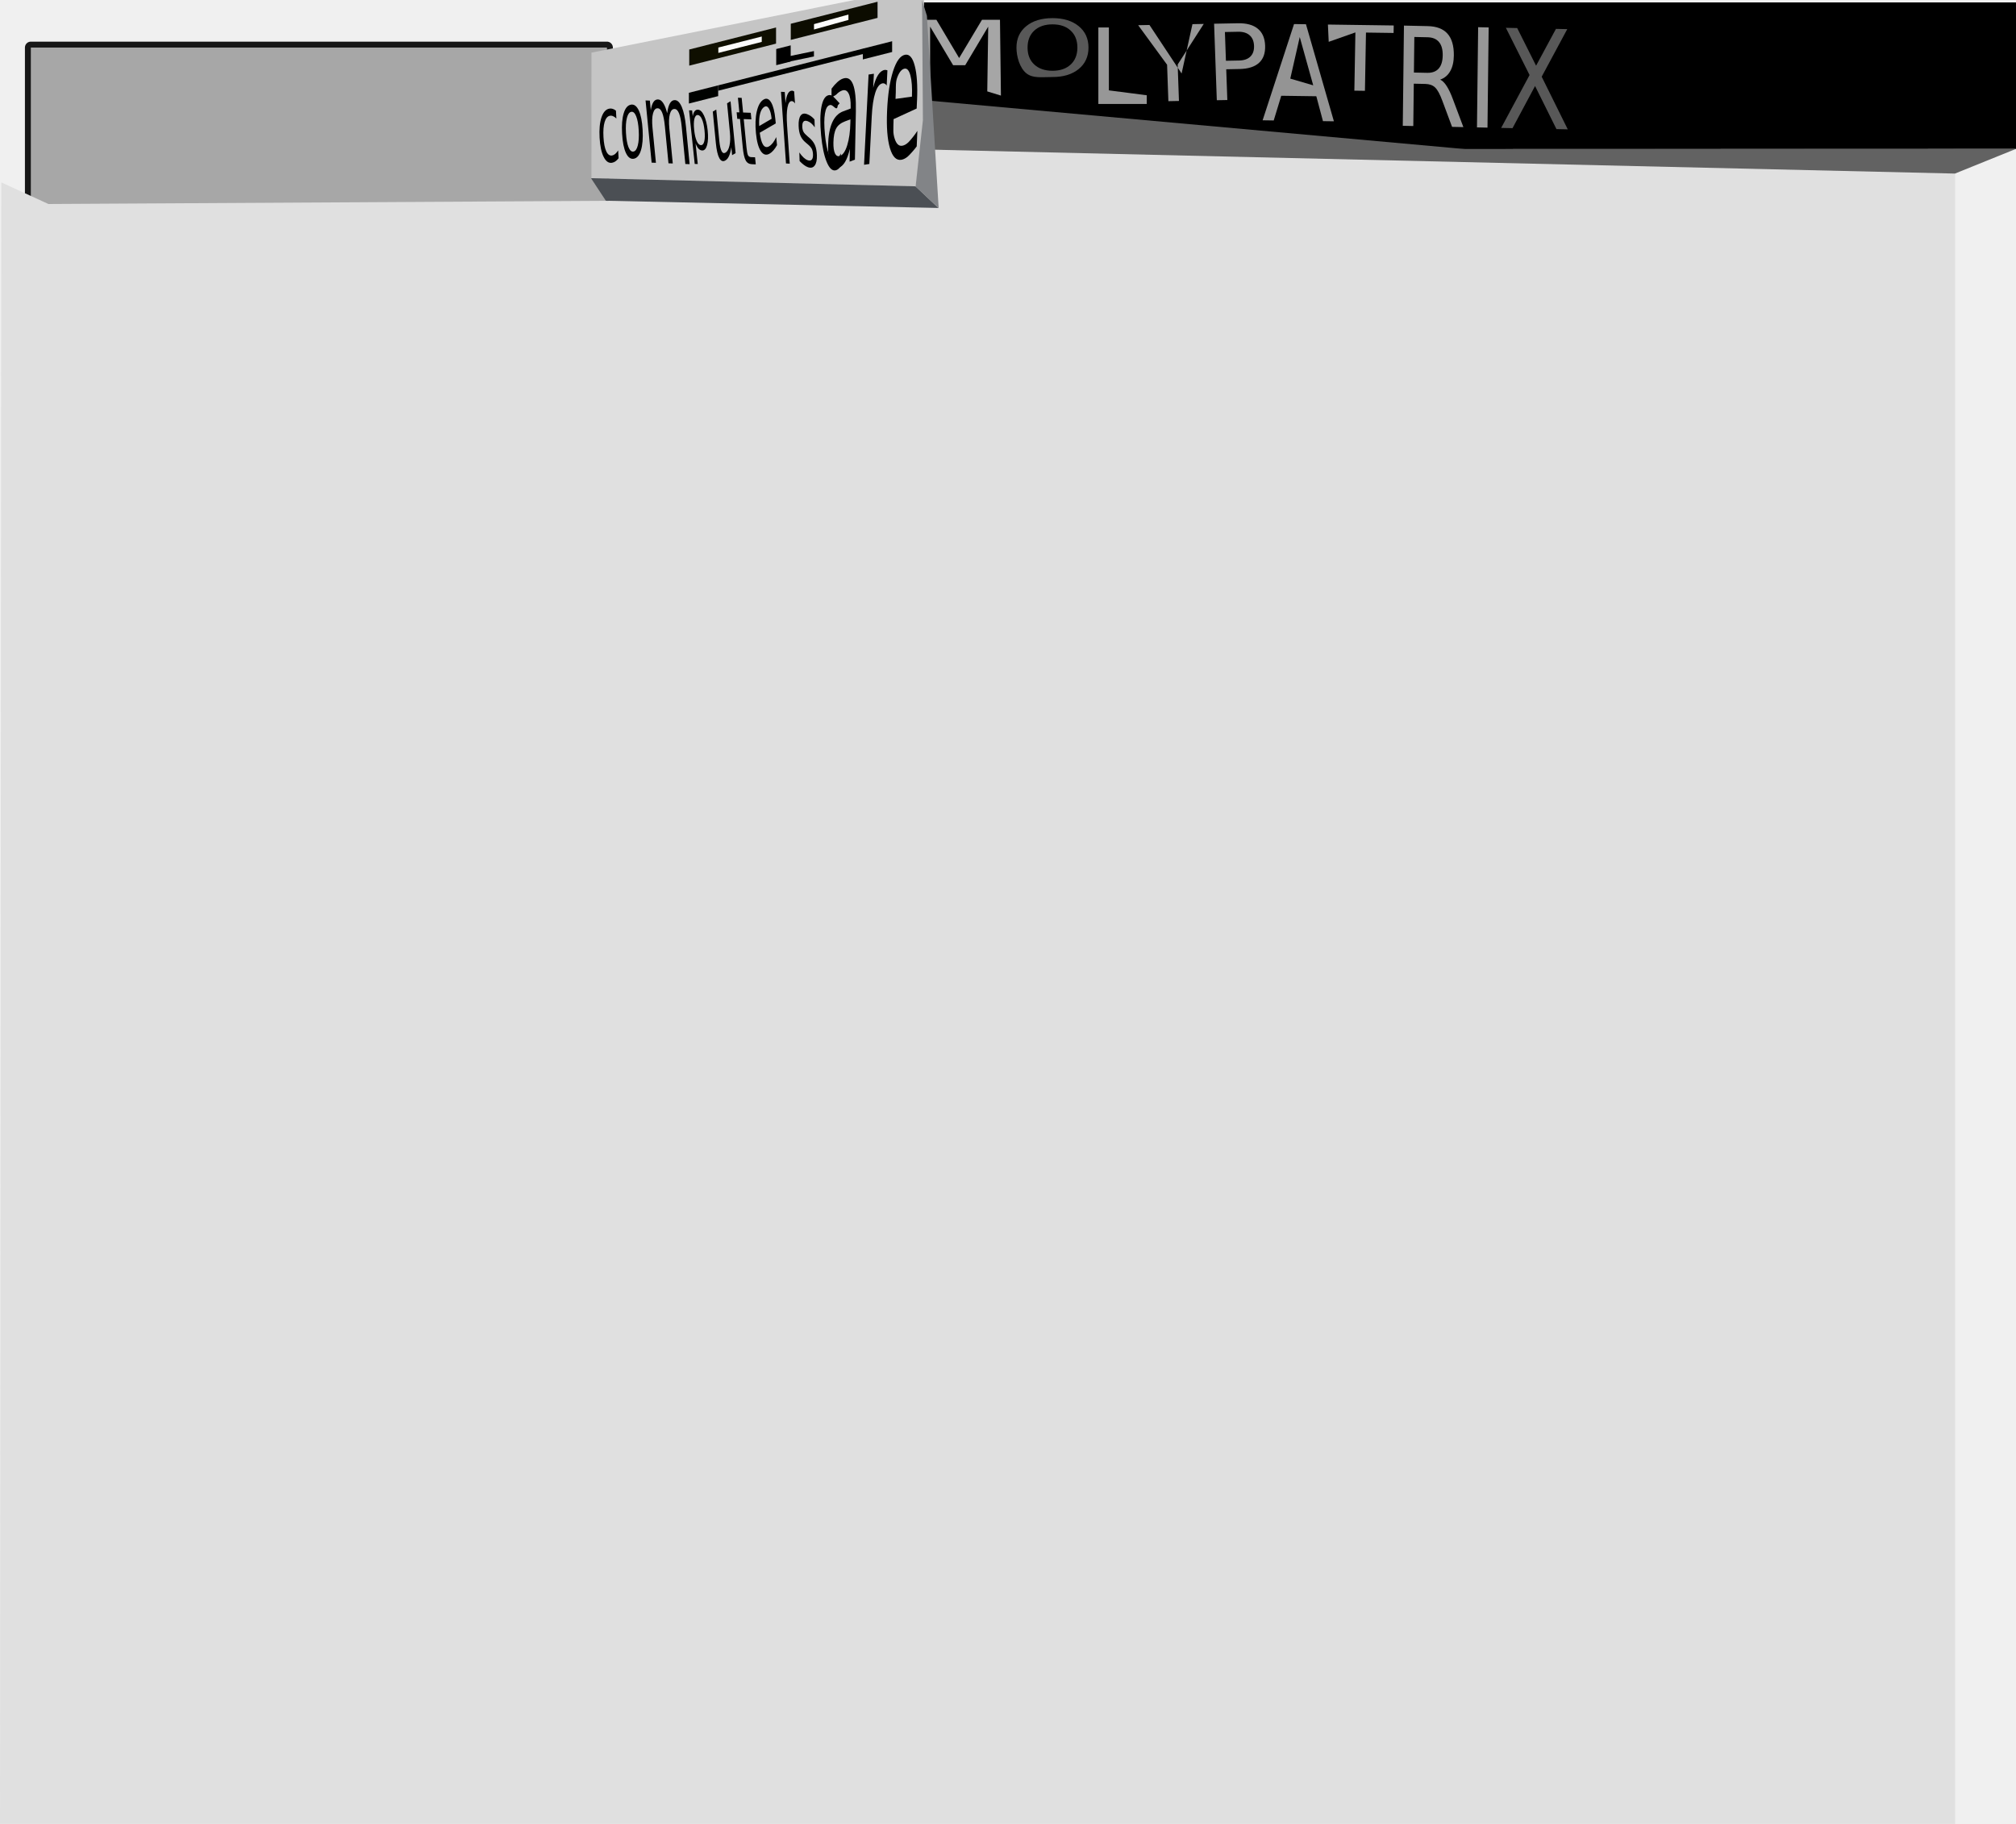
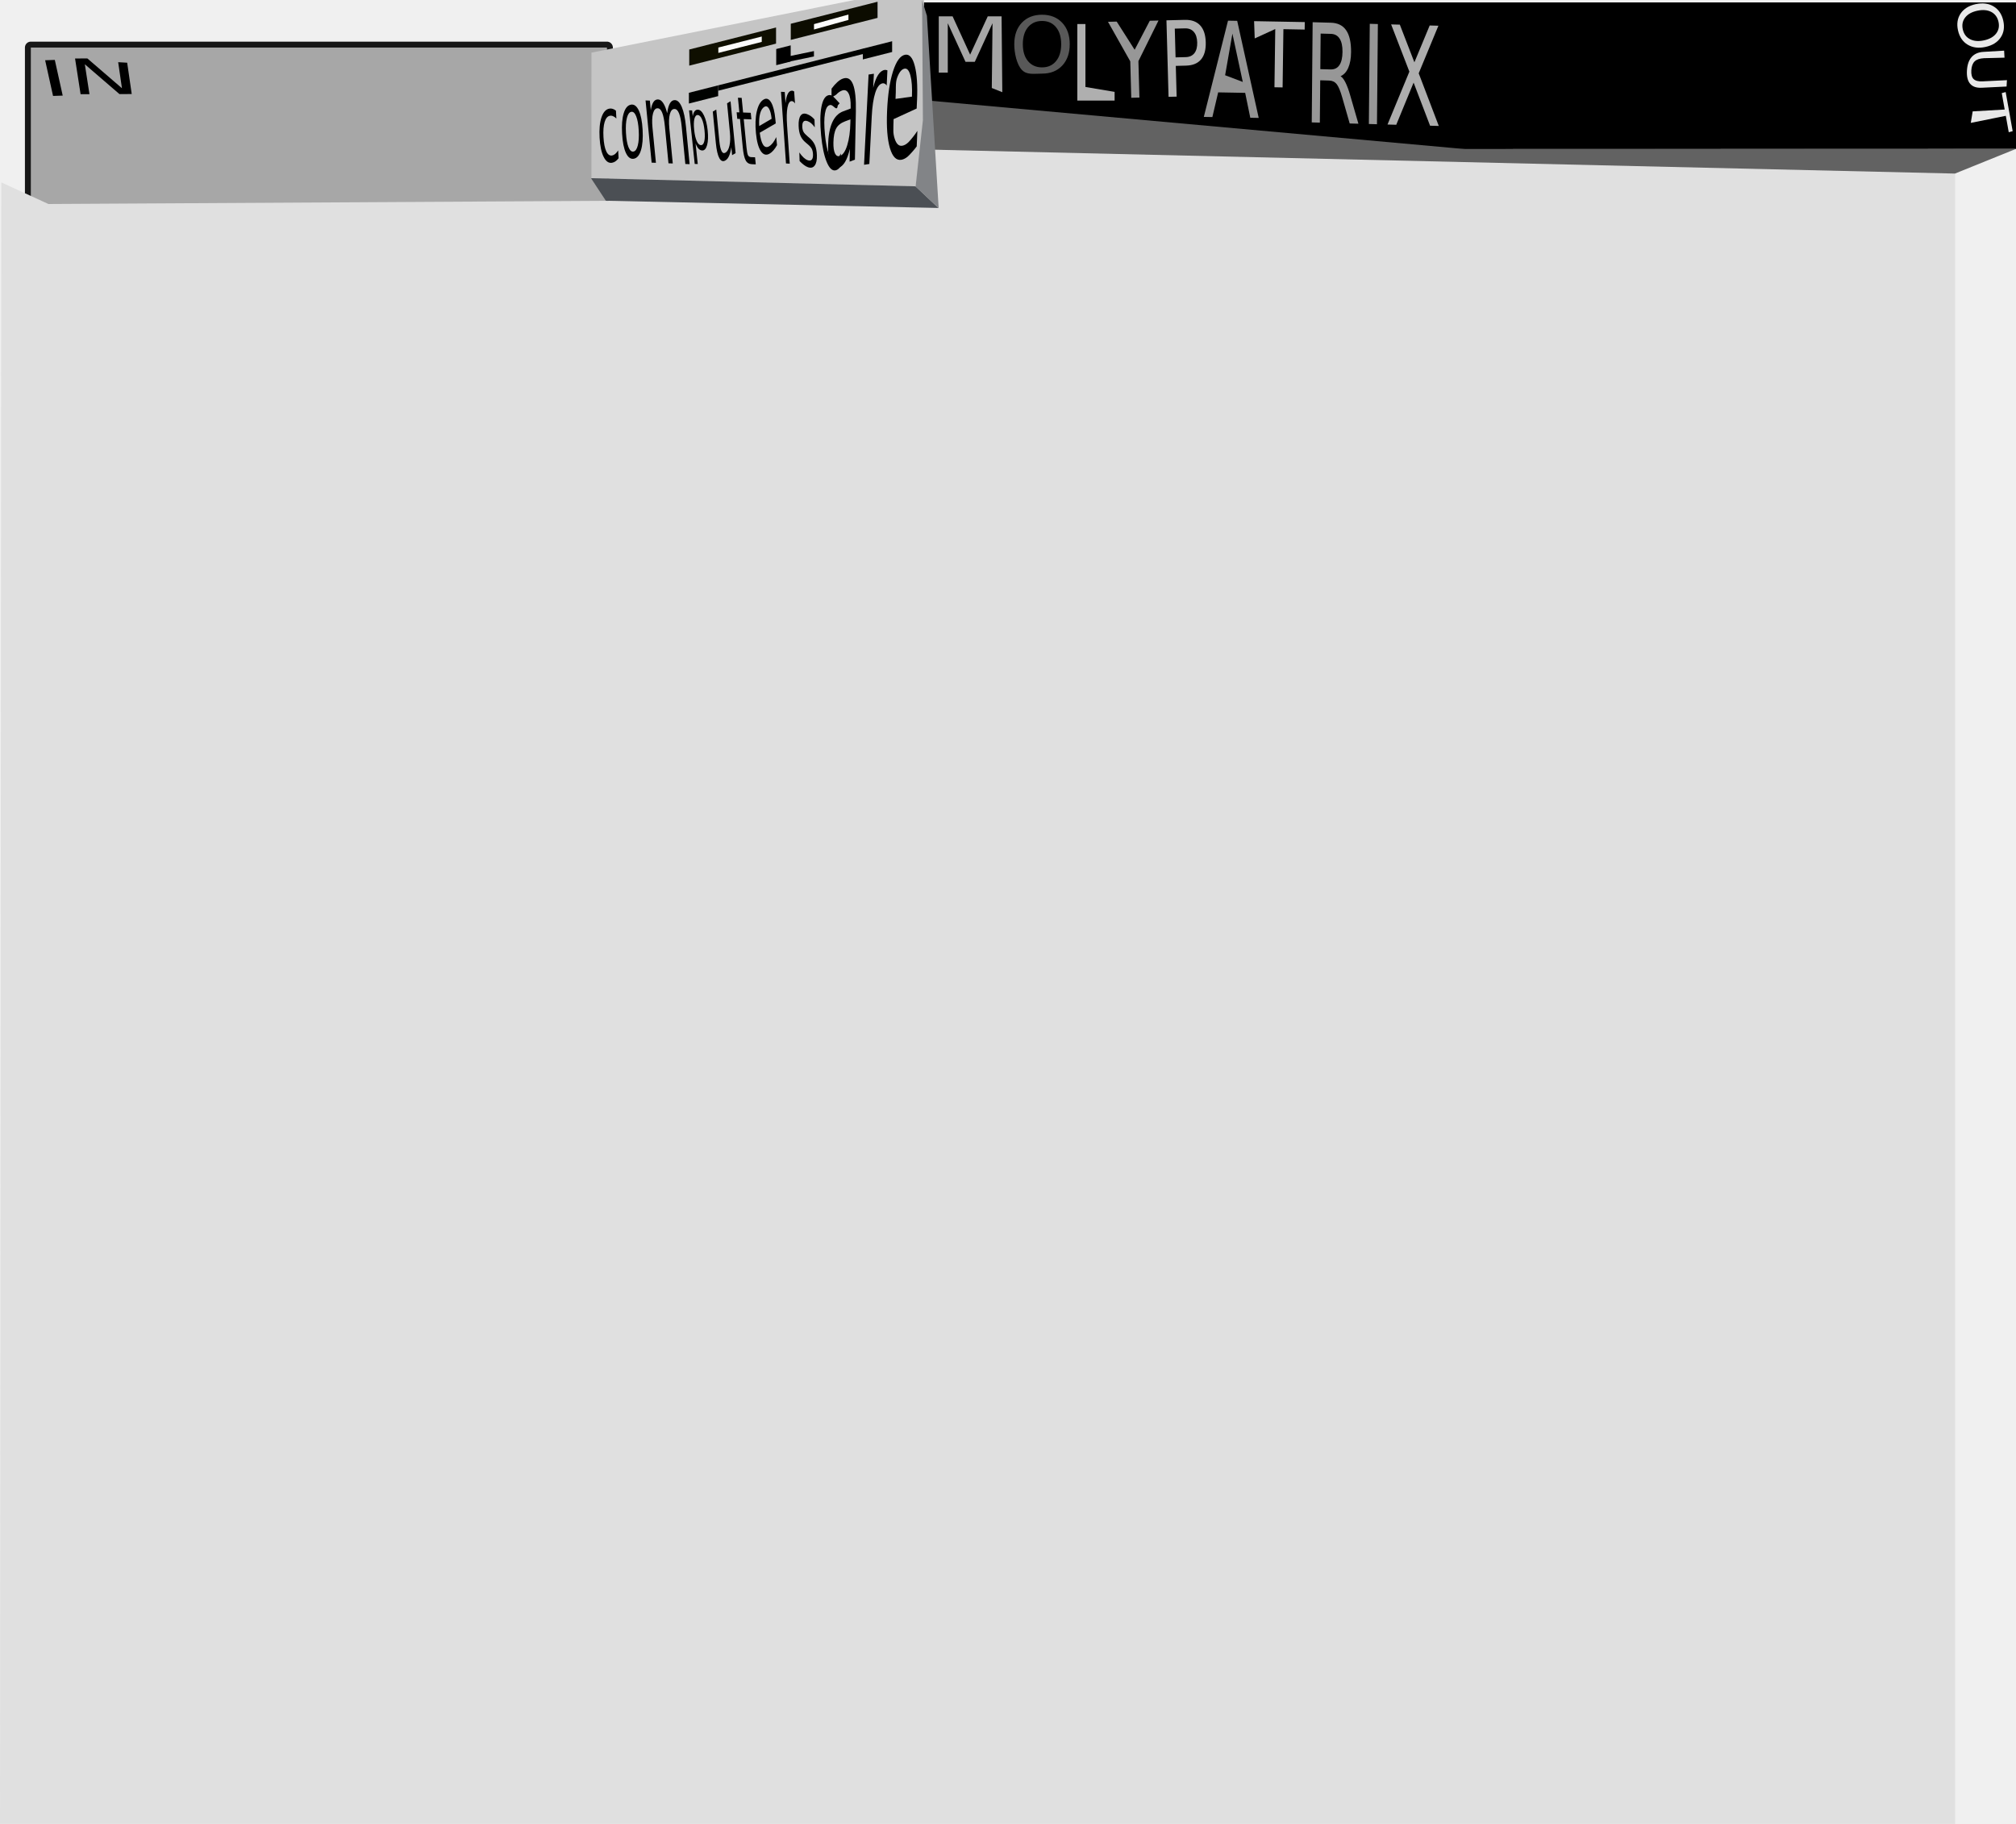
<svg xmlns="http://www.w3.org/2000/svg" width="420" height="380" viewBox="0 0 111.125 100.542" version="1.1" id="svg8" style="enable-background:new">
  <defs id="defs2" />
  <g id="layer1" transform="translate(0,-196.4583)" style="display:none">
    <path style="opacity:1;vector-effect:none;fill:#f0f0f0;fill-opacity:1;fill-rule:evenodd;stroke:none;stroke-width:0.486;stroke-linecap:butt;stroke-linejoin:round;stroke-miterlimit:4;stroke-dasharray:none;stroke-dashoffset:0;stroke-opacity:1;paint-order:normal" d="M 0,196.458 H 23.812 V 297 H 0 Z" id="rect817" />
    <text xml:space="preserve" style="font-style:normal;font-weight:normal;font-size:10.583px;line-height:1.25;font-family:sans-serif;letter-spacing:0px;word-spacing:0px;fill:#000000;fill-opacity:1;stroke:none;stroke-width:0.265" x="8.215" y="295.577" id="text1490" transform="rotate(1.446883)">
      <tspan id="tspan1488" x="8.215" y="295.577" style="font-style:normal;font-variant:normal;font-weight:normal;font-stretch:normal;font-size:2.822px;font-family:sans-serif;-inkscape-font-specification:'sans-serif, Normal';font-variant-ligatures:normal;font-variant-caps:normal;font-variant-numeric:normal;font-feature-settings:normal;text-align:start;writing-mode:lr-tb;text-anchor:start;stroke-width:0.265">computerscare</tspan>
    </text>
    <text transform="rotate(-5.998983)" id="text1494" y="288.031" x="-28.71" style="font-style:normal;font-weight:normal;font-size:10.583px;line-height:1.25;font-family:sans-serif;letter-spacing:0px;word-spacing:0px;fill:#000000;fill-opacity:1;stroke:none;stroke-width:0.265" xml:space="preserve">
      <tspan style="font-style:normal;font-variant:normal;font-weight:normal;font-stretch:normal;font-size:2.822px;font-family:sans-serif;-inkscape-font-specification:'sans-serif, Normal';font-variant-ligatures:normal;font-variant-caps:normal;font-variant-numeric:normal;font-feature-settings:normal;text-align:start;writing-mode:lr-tb;text-anchor:start;stroke-width:0.265" y="288.031" x="-28.71" id="tspan1492">trg</tspan>
    </text>
    <text xml:space="preserve" style="font-style:normal;font-weight:normal;font-size:10.583px;line-height:1.25;font-family:sans-serif;letter-spacing:0px;word-spacing:0px;fill:#000000;fill-opacity:1;stroke:none;stroke-width:0.265" x="20.712" y="288.872" id="text1498" transform="rotate(1.971473)">
      <tspan id="tspan1496" x="20.712" y="288.872" style="font-style:normal;font-variant:normal;font-weight:normal;font-stretch:normal;font-size:2.822px;font-family:sans-serif;-inkscape-font-specification:'sans-serif, Normal';font-variant-ligatures:normal;font-variant-caps:normal;font-variant-numeric:normal;font-feature-settings:normal;text-align:start;writing-mode:lr-tb;text-anchor:start;stroke-width:0.265">in</tspan>
    </text>
    <text transform="rotate(0.4974611)" id="text1521" y="289.162" x="20.315" style="font-style:normal;font-weight:normal;font-size:10.583px;line-height:1.25;font-family:sans-serif;letter-spacing:0px;word-spacing:0px;fill:#000000;fill-opacity:1;stroke:none;stroke-width:0.265" xml:space="preserve">
      <tspan style="font-style:normal;font-variant:normal;font-weight:normal;font-stretch:normal;font-size:3.175px;font-family:sans-serif;-inkscape-font-specification:'sans-serif, Normal';font-variant-ligatures:normal;font-variant-caps:normal;font-variant-numeric:normal;font-feature-settings:normal;text-align:start;writing-mode:lr-tb;text-anchor:start;stroke-width:0.265" y="289.162" x="20.315" id="tspan1519">clr</tspan>
    </text>
    <text transform="matrix(1.013934,-0.02825079,0.06854811,0.9843481,0,0)" id="text1645" y="204.612" x="-10.296" style="font-style:normal;font-weight:normal;font-size:10.747px;line-height:1.25;font-family:sans-serif;letter-spacing:0px;word-spacing:0px;fill:#000000;fill-opacity:1;stroke:none;stroke-width:0.269" xml:space="preserve">
      <tspan style="font-style:normal;font-variant:normal;font-weight:normal;font-stretch:normal;font-size:5.015px;font-family:sans-serif;-inkscape-font-specification:'sans-serif, Normal';font-variant-ligatures:normal;font-variant-caps:normal;font-variant-numeric:normal;font-feature-settings:normal;text-align:start;writing-mode:lr-tb;text-anchor:start;stroke-width:0.269" y="204.612" x="-10.296" id="tspan1643">debug</tspan>
    </text>
  </g>
  <g id="layer3" />
  <g style="display:inline" transform="translate(0,-196.4583)" id="g1669">
    <rect style="fill:#a7a7a7;fill-opacity:1;stroke:#171717;stroke-width:0.653;stroke-linecap:round;stroke-linejoin:round;stroke-miterlimit:4;stroke-dasharray:none;stroke-opacity:1;paint-order:stroke fill markers" id="rect873" width="31.756" height="9.537" x="1.7" y="199.08" />
    <path id="path1647" d="m 33.54,207.528 0.291,-5.059 3.546,-0.609 70.391,-3.51 v 98.65 H 0 l 0.072,-90.487 2.597,1.191 z" style="opacity:1;vector-effect:none;fill:#e0e0e0;fill-opacity:1;fill-rule:evenodd;stroke:none;stroke-width:0.717;stroke-linecap:butt;stroke-linejoin:round;stroke-miterlimit:4;stroke-dasharray:none;stroke-dashoffset:0;stroke-opacity:1;paint-order:normal" />
    <path style="fill:#000000;fill-opacity:1;stroke:none;stroke-width:0.605;stroke-linejoin:round;stroke-miterlimit:4;stroke-dasharray:none;stroke-opacity:1" d="m 48.556,196.591 h 62.584 l 0.008,8.079 -30.834,0.008 c -18.335,-1.395 -18.302,-1.409 -31.759,-2.834 z" id="rect888" />
    <path style="fill:#626262;fill-opacity:1;stroke:none;stroke-width:0.69;stroke-linecap:butt;stroke-linejoin:round;stroke-miterlimit:4;stroke-dasharray:none;stroke-opacity:1" d="m 48.696,201.778 32.044,2.897 30.388,-0.011 -3.369,1.362 -60.595,-1.416 z" id="path892" />
-     <g aria-label="MOLYPATRIX" transform="matrix(0.8283453,0,0,0.5540412,23.13623,82.04052)" style="font-style:normal;font-weight:normal;font-size:7.103px;line-height:1.25;font-family:sans-serif;letter-spacing:0px;word-spacing:0px;fill:#585858;fill-opacity:1;stroke:none;stroke-width:0.178" id="text1034">
+     <g aria-label="MOLYPATRIX" transform="matrix(0.6378406,0,0,0.5540412,30.58037,81.85343)" style="font-style:normal;font-weight:normal;font-size:7.103px;line-height:1.25;font-family:sans-serif;letter-spacing:0px;word-spacing:0px;fill:#585858;fill-opacity:1;stroke:none;stroke-width:0.178" id="text1034">
      <path d="m 33.184,208.481 h 1.196 l 1.514,3.808 1.522,-3.808 h 1.196 l 0.063,7.545 -0.909,-0.418 0.063,-6.445 -1.53,3.838 H 35.493 l -1.53,-3.838 v 4.914 h -0.779 z" style="fill:#a6a6a6;fill-opacity:1;stroke-width:0.198" id="path1036" />
      <path d="m 42.109,208.938 c -0.509,0 -0.913,0.207 -1.214,0.62 -0.298,0.414 -0.447,0.977 -0.447,1.691 0,0.711 0.149,1.274 0.447,1.687 0.301,0.414 0.705,0.62 1.214,0.62 0.509,0 0.911,-0.207 1.207,-0.62 0.298,-0.414 0.447,-0.976 0.447,-1.687 0,-0.714 -0.149,-1.277 -0.447,-1.691 -0.296,-0.414 -0.698,-0.62 -1.207,-0.62 z m 0,-0.62 c 0.726,0 1.306,0.266 1.741,0.798 0.435,0.53 0.652,1.241 0.652,2.134 0,0.89 -0.217,1.601 -0.652,2.134 -0.435,0.53 -1.015,0.794 -1.741,0.794 -0.728,0 -1.311,0.153 -1.748,-0.377 -0.435,-0.53 -0.652,-1.658 -0.652,-2.551 0,-0.893 0.217,-1.604 0.652,-2.134 0.437,-0.532 1.02,-0.798 1.748,-0.798 z" style="fill:#585858;fill-opacity:1;stroke-width:0.185" id="path1038" />
-       <path d="m 45.158,209.246 h 0.701 v 6.26 l 2.521,0.487 v 0.867 h -3.222 z" style="fill:#979797;fill-opacity:1;stroke-width:0.215" id="path1040" />
-       <path d="m 47.808,209.022 0.752,-0.022 2.138,4.829 0.722,-4.912 0.752,-0.022 -1.736,4.04 0.086,3.625 -0.704,0.021 -0.086,-3.625 z" style="fill:#979797;fill-opacity:1;stroke-width:0.215" id="path1042" />
-       <path d="m 53.58,209.701 0.068,2.86 0.881,-0.026 q 0.489,-0.014 0.747,-0.394 0.258,-0.38 0.242,-1.068 -0.016,-0.683 -0.292,-1.048 -0.276,-0.364 -0.765,-0.35 z m -0.72,-0.826 1.581,-0.046 q 0.87,-0.025 1.328,0.543 0.461,0.563 0.487,1.68 0.027,1.127 -0.407,1.716 -0.43,0.589 -1.3,0.614 l -0.881,0.026 0.073,3.059 -0.7,0.02 z" style="fill:#949494;fill-opacity:1;stroke-width:0.215" id="path1044" />
+       <path d="m 45.158,209.246 h 0.701 v 6.26 l 2.521,0.487 v 0.867 h -3.222 z" style="fill:#afafaf;fill-opacity:1;stroke-width:0.215" id="path1040" />
+       <path d="m 47.808,209.022 0.752,-0.022 1.552,2.803 1.309,-2.886 0.752,-0.022 -1.736,4.04 0.086,3.625 -0.704,0.021 -0.086,-3.625 z" style="fill:#979797;fill-opacity:1;stroke-width:0.215" id="path1042" />
+       <path d="m 53.58,209.701 0.068,2.86 0.881,-0.026 q 0.489,-0.014 0.747,-0.394 0.258,-0.38 0.242,-1.068 -0.016,-0.683 -0.292,-1.048 -0.276,-0.364 -0.765,-0.35 z m -0.72,-0.826 1.581,-0.046 q 0.87,-0.025 1.328,0.543 0.461,0.563 0.487,1.68 0.027,1.127 -0.407,1.716 -0.43,0.589 -1.3,0.614 l -0.881,0.026 0.073,3.059 -0.7,0.02 z" style="fill:#afafaf;fill-opacity:1;stroke-width:0.215" id="path1044" />
      <path d="m 58.56,210.199 -0.63,4.139 1.527,0.667 z m -0.38,-1.29 0.794,0.017 1.859,9.658 -0.728,-0.015 -0.442,-2.477 -2.334,-0.049 -0.501,2.457 -0.739,-0.016 z" style="fill:#949494;fill-opacity:1;stroke-width:0.242" id="path1046" />
-       <path d="m 60.434,208.957 4.38,0.092 -0.009,0.745 -1.838,-0.039 -0.069,5.795 -0.704,-0.015 0.069,-5.795 -1.775,0.936 z" style="fill:#979797;fill-opacity:1;stroke-width:0.2" id="path1048" />
+       <path d="m 60.434,208.957 4.38,0.092 -0.009,0.745 -1.838,-0.039 -0.069,5.795 -0.704,-0.015 0.069,-5.795 -1.775,0.936 z" style="fill:#afafaf;fill-opacity:1;stroke-width:0.2" id="path1048" />
      <path d="m 67.907,214.437 q 0.224,0.154 0.432,0.642 0.211,0.488 0.42,1.336 l 0.69,2.747 -0.753,-0.024 -0.642,-2.579 q -0.249,-1.01 -0.489,-1.345 -0.237,-0.335 -0.653,-0.348 l -0.763,-0.025 -0.033,4.213 -0.7,-0.023 0.078,-9.969 1.581,0.051 q 0.888,0.029 1.319,0.757 0.431,0.728 0.42,2.171 -0.007,0.941 -0.241,1.555 -0.23,0.614 -0.666,0.84 z m -1.722,-4.243 -0.028,3.539 0.881,0.028 q 0.506,0.016 0.766,-0.423 0.264,-0.446 0.27,-1.32 0.007,-0.875 -0.25,-1.324 -0.253,-0.456 -0.759,-0.472 z" style="fill:#979797;fill-opacity:1;stroke-width:0.246" id="path1050" />
      <path d="m 70.431,209.221 0.7,0.023 -0.078,9.969 -0.7,-0.023 z" style="fill:#979797;fill-opacity:1;stroke-width:0.246" id="path1052" />
-       <path d="m 72.276,209.281 0.753,0.024 1.258,3.747 1.322,-3.664 0.753,0.024 -1.702,4.734 1.735,5.238 -0.753,-0.024 -1.423,-4.287 -1.5,4.193 -0.756,-0.024 1.89,-5.262 z" style="fill:#585858;fill-opacity:1;stroke-width:0.246" id="path1054" />
+       <path d="m 72.276,209.281 0.753,0.024 1.258,3.747 1.322,-3.664 0.753,0.024 -1.702,4.734 1.735,5.238 -0.753,-0.024 -1.423,-4.287 -1.5,4.193 -0.756,-0.024 1.89,-5.262 z" style="fill:#adadad;fill-opacity:1;stroke-width:0.246" id="path1054" />
    </g>
    <path style="fill:#c5c5c5;fill-opacity:1;stroke:none;stroke-width:0.541;stroke-linecap:butt;stroke-linejoin:round;stroke-miterlimit:4;stroke-dasharray:none;stroke-opacity:1" d="m 50.933,196.448 -3.847,0.013 -14.484,2.9 -10e-4,6.937 17.872,0.438 0.504,-3.511 0.023,-0.026 z" id="path890" />
    <g id="g9547" transform="matrix(0.59876,-0.1518551,0,0.2227387,30.81427,198.9307)">
      <g style="display:inline" id="layer4" />
      <path id="rect5872" d="m 11.987,9.323 h 7.992 v 3.996 h -7.992 z" style="opacity:1;fill:#0f0f00;fill-opacity:1;stroke:#000000;stroke-width:0;stroke-miterlimit:4;stroke-dasharray:none;stroke-opacity:1" />
      <path id="rect5874" d="m 14.667,10.662 h 3.996 v 1.332 h -3.996 z" style="opacity:1;fill:#ffffff;fill-opacity:0.986;stroke:#000000;stroke-width:0;stroke-miterlimit:4;stroke-dasharray:none;stroke-opacity:1" />
      <path id="rect5878" d="m -29.324,9.323 h 7.99 v 3.996 h -7.99 z" style="opacity:1;fill:#0c0c00;fill-opacity:1;stroke:#000000;stroke-width:0;stroke-miterlimit:4;stroke-dasharray:none;stroke-opacity:1" transform="scale(-1,1)" />
      <path id="rect5880" d="m 26.644,10.662 -3.171,0.209 v 1.332 l 3.171,-0.209 z" style="opacity:1;fill:#ffffff;fill-opacity:0.986;stroke:#000000;stroke-width:0;stroke-miterlimit:4;stroke-dasharray:none;stroke-opacity:1" />
      <path id="rect5882" d="m 19.995,14.667 h 1.332 v 3.996 h -1.332 z" style="opacity:1;fill:#000000;fill-opacity:1;stroke:#000000;stroke-width:0;stroke-miterlimit:4;stroke-dasharray:none;stroke-opacity:1" />
      <path id="rect5884" d="m 20.889,17.22 2.579,0.321 v 1.332 l -2.579,-0.321 z" style="opacity:1;fill:#000000;fill-opacity:1;stroke:#000000;stroke-width:0;stroke-miterlimit:4;stroke-dasharray:none;stroke-opacity:1" />
      <path id="rect5886" d="m 11.955,20.011 h 2.696 v 2.664 h -2.696 z" style="opacity:1;fill:#000200;fill-opacity:1;stroke:#000000;stroke-width:0;stroke-miterlimit:4;stroke-dasharray:none;stroke-opacity:1" />
      <path id="rect5888" d="m 27.97,20.011 h 2.696 v 2.664 h -2.696 z" style="opacity:1;fill:#000200;fill-opacity:1;stroke:#000000;stroke-width:0;stroke-miterlimit:4;stroke-dasharray:none;stroke-opacity:1" />
      <path id="rect5890" d="m 14.651,20.011 h 13.352 v 1.332 H 14.651 Z" style="opacity:1;fill:#000200;fill-opacity:1;stroke:#000000;stroke-width:0;stroke-miterlimit:4;stroke-dasharray:none;stroke-opacity:1" />
    </g>
    <g aria-label="computerscare" transform="matrix(0.808357,0.02966973,0.1788892,1.8413,-26.46842,-339.2891)" style="font-style:normal;font-weight:normal;font-size:10.583px;line-height:1.25;font-family:sans-serif;letter-spacing:0px;word-spacing:0px;fill:#000000;fill-opacity:1;stroke:none;stroke-width:0.265" id="text1651">
      <path d="m 9.656,294.118 -0.022,0.237 q -0.103,-0.049 -0.21,-0.067 -0.106,-0.02 -0.217,-0.009 -0.249,0.024 -0.401,0.194 -0.152,0.169 -0.179,0.451 -0.027,0.283 0.096,0.427 0.123,0.143 0.372,0.119 0.111,-0.011 0.222,-0.05 0.113,-0.041 0.227,-0.11 l -0.022,0.234 q -0.112,0.06 -0.23,0.096 -0.116,0.036 -0.246,0.048 -0.352,0.034 -0.538,-0.166 -0.186,-0.199 -0.151,-0.572 0.036,-0.378 0.265,-0.614 0.23,-0.236 0.595,-0.271 0.118,-0.011 0.228,0.003 0.11,0.013 0.211,0.051 z" style="font-style:normal;font-variant:normal;font-weight:normal;font-stretch:normal;font-size:2.822px;font-family:sans-serif;-inkscape-font-specification:'sans-serif, Normal';font-variant-ligatures:normal;font-variant-caps:normal;font-variant-numeric:normal;font-feature-settings:normal;text-align:start;writing-mode:lr-tb;text-anchor:start;stroke-width:0.265" id="path1701" />
      <path d="m 10.696,294.137 q -0.206,0.02 -0.341,0.191 -0.135,0.17 -0.161,0.447 -0.026,0.277 0.077,0.426 0.105,0.147 0.312,0.127 0.204,-0.019 0.339,-0.191 0.135,-0.171 0.161,-0.447 0.026,-0.274 -0.078,-0.423 -0.104,-0.15 -0.309,-0.13 z m 0.02,-0.215 q 0.334,-0.032 0.504,0.165 0.17,0.197 0.134,0.577 -0.036,0.379 -0.247,0.614 -0.211,0.233 -0.545,0.265 -0.335,0.032 -0.505,-0.165 -0.169,-0.198 -0.133,-0.577 0.036,-0.38 0.246,-0.613 0.211,-0.233 0.546,-0.265 z" style="font-style:normal;font-variant:normal;font-weight:normal;font-stretch:normal;font-size:2.822px;font-family:sans-serif;-inkscape-font-specification:'sans-serif, Normal';font-variant-ligatures:normal;font-variant-caps:normal;font-variant-numeric:normal;font-feature-settings:normal;text-align:start;writing-mode:lr-tb;text-anchor:start;stroke-width:0.265" id="path1703" />
      <path d="m 13.144,294.139 q 0.109,-0.206 0.261,-0.304 0.152,-0.098 0.358,-0.098 0.277,3.4e-4 0.428,0.205 0.151,0.203 0.151,0.579 l 0.001,1.124 -0.293,-3.3e-4 -0.001,-1.114 q -3.15e-4,-0.268 -0.091,-0.397 -0.09,-0.13 -0.276,-0.13 -0.227,-2.7e-4 -0.358,0.157 -0.131,0.158 -0.131,0.43 l 0.001,1.052 -0.293,-3.4e-4 -0.001,-1.114 q -3.17e-4,-0.269 -0.091,-0.397 -0.09,-0.13 -0.279,-0.13 -0.223,-2.8e-4 -0.355,0.159 -0.131,0.158 -0.131,0.429 l 0.001,1.052 -0.293,-3.3e-4 -0.002,-1.862 0.293,3.4e-4 3.42e-4,0.289 q 0.1,-0.171 0.239,-0.252 0.139,-0.081 0.331,-0.081 0.193,2.3e-4 0.328,0.103 0.136,0.103 0.202,0.299 z" style="font-style:normal;font-variant:normal;font-weight:normal;font-stretch:normal;font-size:2.822px;font-family:sans-serif;-inkscape-font-specification:'sans-serif, Normal';font-variant-ligatures:normal;font-variant-caps:normal;font-variant-numeric:normal;font-feature-settings:normal;text-align:start;writing-mode:lr-tb;text-anchor:start;stroke-width:0.312" id="path1705" />
      <path d="m 14.888,295.016 0.012,0.616 -0.208,2.4e-4 -0.03,-1.604 0.208,-2.4e-4 0.003,0.176 q 0.063,-0.104 0.162,-0.154 0.099,-0.051 0.238,-0.051 0.23,-1.7e-4 0.376,0.168 0.147,0.168 0.153,0.442 0.005,0.274 -0.136,0.442 -0.14,0.168 -0.37,0.169 -0.139,1.8e-4 -0.24,-0.049 -0.1,-0.051 -0.167,-0.154 z m 0.698,-0.406 q -0.004,-0.211 -0.101,-0.33 -0.096,-0.12 -0.26,-0.12 -0.164,2.1e-4 -0.257,0.121 -0.091,0.119 -0.087,0.33 0.004,0.211 0.1,0.331 0.097,0.119 0.261,0.119 0.164,-2.1e-4 0.256,-0.12 0.092,-0.12 0.088,-0.331 z" style="font-style:normal;font-variant:normal;font-weight:normal;font-stretch:normal;font-size:2.822px;font-family:sans-serif;-inkscape-font-specification:'sans-serif, Normal';font-variant-ligatures:normal;font-variant-caps:normal;font-variant-numeric:normal;font-feature-settings:normal;text-align:start;writing-mode:lr-tb;text-anchor:start;stroke-width:0.208" id="path1707" />
      <path d="m 16.277,294.98 -1.52e-4,-0.94 0.252,-0.065 1.5e-4,0.931 q 3.6e-5,0.221 0.085,0.31 0.085,0.088 0.255,0.044 0.204,-0.052 0.322,-0.214 0.119,-0.162 0.119,-0.39 l -1.43e-4,-0.881 0.252,-0.065 2.51e-4,1.553 -0.252,0.065 -3.9e-5,-0.239 q -0.092,0.165 -0.214,0.265 -0.12,0.099 -0.281,0.14 -0.264,0.068 -0.401,-0.064 -0.137,-0.131 -0.137,-0.452 z" style="font-style:normal;font-variant:normal;font-weight:normal;font-stretch:normal;font-size:2.822px;font-family:sans-serif;-inkscape-font-specification:'sans-serif, Normal';font-variant-ligatures:normal;font-variant-caps:normal;font-variant-numeric:normal;font-feature-settings:normal;text-align:start;writing-mode:lr-tb;text-anchor:start;stroke-width:0.265" id="path1709" />
      <path d="m 18.345,293.596 v 0.438 h 0.522 v 0.197 h -0.522 v 0.838 q 0,0.189 0.051,0.243 0.052,0.054 0.211,0.054 h 0.26 v 0.212 H 18.607 q -0.294,0 -0.405,-0.109 -0.112,-0.11 -0.112,-0.4 V 294.231 H 17.904 v -0.197 h 0.186 v -0.438 z" style="font-style:normal;font-variant:normal;font-weight:normal;font-stretch:normal;font-size:2.822px;font-family:sans-serif;-inkscape-font-specification:'sans-serif, Normal';font-variant-ligatures:normal;font-variant-caps:normal;font-variant-numeric:normal;font-feature-settings:normal;text-align:start;writing-mode:lr-tb;text-anchor:start;stroke-width:0.265" id="path1711" />
      <path d="m 20.508,294.201 2.1e-5,0.125 -1.158,0.297 q 0.016,0.259 0.156,0.362 0.141,0.101 0.392,0.037 0.145,-0.038 0.281,-0.108 0.137,-0.071 0.271,-0.178 l 4e-5,0.241 q -0.136,0.093 -0.278,0.16 -0.142,0.067 -0.289,0.104 -0.367,0.094 -0.582,-0.067 -0.214,-0.162 -0.214,-0.531 -6.1e-5,-0.381 0.203,-0.657 0.204,-0.277 0.549,-0.365 0.309,-0.079 0.489,0.077 0.181,0.155 0.181,0.502 z m -0.252,-0.01 q -0.003,-0.209 -0.116,-0.304 -0.112,-0.096 -0.299,-0.048 -0.211,0.054 -0.338,0.207 -0.126,0.153 -0.145,0.377 z" style="font-style:normal;font-variant:normal;font-weight:normal;font-stretch:normal;font-size:2.822px;font-family:sans-serif;-inkscape-font-specification:'sans-serif, Normal';font-variant-ligatures:normal;font-variant-caps:normal;font-variant-numeric:normal;font-feature-settings:normal;text-align:start;writing-mode:lr-tb;text-anchor:start;stroke-width:0.265" id="path1713" />
      <path d="m 21.957,293.706 q -0.041,-0.035 -0.09,-0.05 -0.048,-0.018 -0.109,-0.018 -0.215,-10e-4 -0.342,0.194 -0.126,0.193 -0.149,0.557 l -0.07,1.131 -0.255,-0.002 0.134,-2.148 0.255,0.002 -0.021,0.334 q 0.092,-0.195 0.226,-0.288 0.134,-0.095 0.317,-0.094 0.026,1.7e-4 0.057,0.006 0.031,0.004 0.069,0.014 z" style="font-style:normal;font-variant:normal;font-weight:normal;font-stretch:normal;font-size:2.822px;font-family:sans-serif;-inkscape-font-specification:'sans-serif, Normal';font-variant-ligatures:normal;font-variant-caps:normal;font-variant-numeric:normal;font-feature-settings:normal;text-align:start;writing-mode:lr-tb;text-anchor:start;stroke-width:0.312" id="path1715" />
      <path d="m 23.185,294.163 -0.035,0.237 q -0.098,-0.07 -0.209,-0.114 -0.111,-0.044 -0.233,-0.062 -0.187,-0.028 -0.289,0.016 -0.101,0.044 -0.118,0.158 -0.013,0.087 0.047,0.148 0.06,0.059 0.255,0.134 l 0.083,0.032 q 0.259,0.097 0.355,0.218 0.098,0.12 0.07,0.307 -0.031,0.213 -0.219,0.312 -0.186,0.099 -0.48,0.056 -0.123,-0.018 -0.253,-0.062 -0.129,-0.043 -0.269,-0.112 l 0.038,-0.259 q 0.128,0.093 0.258,0.149 0.13,0.055 0.262,0.075 0.177,0.026 0.281,-0.02 0.104,-0.047 0.121,-0.158 0.015,-0.102 -0.046,-0.167 -0.06,-0.065 -0.286,-0.149 l -0.084,-0.033 q -0.226,-0.083 -0.315,-0.199 -0.089,-0.117 -0.063,-0.295 0.032,-0.215 0.202,-0.31 0.17,-0.095 0.451,-0.053 0.139,0.02 0.259,0.059 0.12,0.038 0.217,0.095 z" style="font-style:normal;font-variant:normal;font-weight:normal;font-stretch:normal;font-size:2.822px;font-family:sans-serif;-inkscape-font-specification:'sans-serif, Normal';font-variant-ligatures:normal;font-variant-caps:normal;font-variant-numeric:normal;font-feature-settings:normal;text-align:start;writing-mode:lr-tb;text-anchor:start;stroke-width:0.265" id="path1717" />
      <path d="m 24.87,293.717 c -0.1,0.222 -0.308,-0.046 -0.546,-6.6e-4 -0.165,0.018 -0.293,0.104 -0.385,0.26 -0.092,0.154 -0.138,0.361 -0.138,0.623 -7.33e-4,0.261 0.044,0.46 0.135,0.595 0.091,0.134 0.219,0.192 0.383,0.174 0.074,-0.008 0.146,-0.029 0.218,-0.064 0.073,-0.036 0.145,-0.085 0.217,-0.148 l -9.06e-4,0.325 c -0.071,0.054 -0.145,0.096 -0.221,0.127 -0.076,0.031 -0.156,0.051 -0.242,0.061 -0.233,0.025 -0.418,-0.056 -0.554,-0.244 -0.137,-0.188 -0.204,-0.454 -0.204,-0.798 9.75e-4,-0.349 0.071,-0.631 0.209,-0.846 0.14,-0.215 0.33,-0.336 0.571,-0.362 0.078,-0.009 0.155,-0.006 0.229,0.01 0.075,0.013 0.4,0.185 0.47,0.222 z" style="font-style:normal;font-variant:normal;font-weight:normal;font-stretch:normal;font-size:2.822px;font-family:sans-serif;-inkscape-font-specification:'sans-serif, Normal';font-variant-ligatures:normal;font-variant-caps:normal;font-variant-numeric:normal;font-feature-settings:normal;text-align:start;writing-mode:lr-tb;text-anchor:start;stroke-width:0.312" id="path1719" />
      <path d="m 25.271,294.186 c -0.304,0.053 -0.526,0.128 -0.663,0.225 -0.138,0.097 -0.231,0.238 -0.281,0.424 -0.039,0.148 -0.027,0.258 0.037,0.33 0.066,0.07 0.175,0.092 0.326,0.066 0.209,-0.036 0.398,-0.147 0.566,-0.331 0.171,-0.186 0.292,-0.415 0.364,-0.686 l 0.025,-0.093 z m 0.797,-0.302 -0.384,1.444 -0.377,0.065 0.102,-0.384 c -0.127,0.169 -0.264,0.301 -0.412,0.397 -0.148,0.095 -0.314,0.158 -0.5,0.19 -0.235,0.041 -0.403,9.7e-4 -0.503,-0.119 -0.099,-0.122 -0.116,-0.305 -0.051,-0.549 0.076,-0.285 0.219,-0.514 0.429,-0.689 0.212,-0.175 0.489,-0.292 0.832,-0.351 l 0.528,-0.092 0.011,-0.041 c 0.051,-0.191 0.033,-0.329 -0.054,-0.413 -0.085,-0.086 -0.231,-0.111 -0.437,-0.075 -0.131,0.023 -0.263,0.062 -0.397,0.119 -0.133,0.056 -0.233,0.041 -0.366,0.13 l 0.068,-0.296 c 0.153,-0.083 0.299,-0.149 0.436,-0.201 0.138,-0.053 0.268,-0.09 0.391,-0.111 0.332,-0.058 0.554,-0.006 0.668,0.156 0.113,0.161 0.119,0.435 0.016,0.82 z" style="font-style:normal;font-variant:normal;font-weight:normal;font-stretch:normal;font-size:2.822px;font-family:sans-serif;-inkscape-font-specification:'sans-serif, Normal';font-variant-ligatures:normal;font-variant-caps:normal;font-variant-numeric:normal;font-feature-settings:normal;text-align:start;writing-mode:lr-tb;text-anchor:start;stroke-width:0.403" id="path1721" />
      <path d="m 28.351,293.065 q -0.047,-0.038 -0.114,-0.052 -0.064,-0.016 -0.152,-0.009 -0.31,0.026 -0.56,0.287 -0.247,0.259 -0.402,0.719 l -0.48,1.431 -0.368,0.03 0.91,-2.716 0.368,-0.03 -0.141,0.422 q 0.198,-0.257 0.423,-0.391 0.226,-0.137 0.49,-0.158 0.038,-0.003 0.081,1.2e-4 0.044,0.002 0.096,0.009 z" style="font-style:normal;font-variant:normal;font-weight:normal;font-stretch:normal;font-size:2.822px;font-family:sans-serif;-inkscape-font-specification:'sans-serif, Normal';font-variant-ligatures:normal;font-variant-caps:normal;font-variant-numeric:normal;font-feature-settings:normal;text-align:start;writing-mode:lr-tb;text-anchor:start;stroke-width:0.416" id="path1723" />
      <path d="m 30.327,293.481 -0.077,0.242 -1.65,0.344 c -0.093,0.339 -0.138,0.411 -0.06,0.578 0.08,0.165 0.242,0.235 0.486,0.211 0.141,-0.014 0.285,-0.05 0.432,-0.109 0.148,-0.06 0.532,-0.249 0.692,-0.355 l -0.149,0.468 c -0.156,0.088 -0.539,0.266 -0.69,0.319 -0.151,0.053 -0.298,0.086 -0.44,0.1 -0.357,0.034 -0.595,-0.078 -0.715,-0.338 -0.118,-0.26 -0.101,-0.629 0.051,-1.106 0.157,-0.494 0.381,-0.894 0.67,-1.202 0.291,-0.31 0.604,-0.481 0.94,-0.513 0.301,-0.029 0.497,0.079 0.587,0.324 0.093,0.243 0.068,0.589 -0.076,1.038 z m -0.321,-0.11 c 0.084,-0.271 0.096,-0.482 0.037,-0.632 -0.058,-0.151 -0.177,-0.218 -0.358,-0.2 -0.205,0.019 -0.394,0.114 -0.568,0.282 -0.172,0.168 -0.14,0.351 -0.25,0.636 z" style="font-style:normal;font-variant:normal;font-weight:normal;font-stretch:normal;font-size:2.822px;font-family:sans-serif;-inkscape-font-specification:'sans-serif, Normal';font-variant-ligatures:normal;font-variant-caps:normal;font-variant-numeric:normal;font-feature-settings:normal;text-align:start;writing-mode:lr-tb;text-anchor:start;stroke-width:0.438" id="path1725" />
    </g>
    <path style="fill:#4b4f54;fill-opacity:1;stroke:none;stroke-width:0.265px;stroke-linecap:butt;stroke-linejoin:miter;stroke-opacity:1" d="m 32.578,206.281 0.817,1.243 18.335,0.398 -1.263,-1.193 z" id="path3458" />
    <path style="fill:#828487;fill-opacity:1;stroke:none;stroke-width:0.235px;stroke-linecap:butt;stroke-linejoin:miter;stroke-opacity:1" d="m 51.741,207.938 -0.648,-10.609 -0.267,-0.865 0.046,6.618 -0.403,3.66 z" id="path3460" />
+     <g aria-label="IN" transform="matrix(2.944599,-0.09982493,0.196005,0.8851979,-59.26558,-57.78253)" style="font-style:normal;font-weight:normal;font-size:3.048px;line-height:1.25;font-family:sans-serif;letter-spacing:0px;word-spacing:0px;fill:#000000;fill-opacity:1;stroke:none;stroke-width:0.076" id="text1629">
+       <path d="M 1.592,291.145 H 1.773 v 2.222 H 1.592 Z" style="stroke-width:0.059" id="path1635" />
+       <path d="m 2.155,291.098 0.229,0.024 0.52,1.914 0.037,-1.618 0.165,0.051 -0.044,1.946 -0.229,-0.024 -0.52,-1.914 -0.037,1.857 -0.165,-0.017 z" style="stroke-width:0.057" id="path1637" />
+     </g>
+     <g aria-label="OUT" transform="matrix(0.1627369,1.056712,-0.6781508,0.2155608,302.0753,133.4119)" style="font-style:normal;font-weight:normal;font-size:3.048px;line-height:1.25;font-family:sans-serif;letter-spacing:0px;word-spacing:0px;fill:#e8e8e8;fill-opacity:1;stroke:none;stroke-width:0.076" id="text1633">
+       <path d="m 2.923,283.701 q -0.363,0.038 -0.602,0.444 -0.237,0.406 -0.279,1.068 -0.042,0.66 0.147,1.021 0.19,0.361 0.554,0.323 0.363,-0.038 0.599,-0.444 0.237,-0.406 0.279,-1.066 0.042,-0.662 -0.147,-1.023 -0.187,-0.361 -0.551,-0.323 z m 0.024,-0.384 q 0.519,-0.054 0.798,0.406 0.279,0.459 0.227,1.287 -0.052,0.826 -0.394,1.352 -0.341,0.524 -0.86,0.578 -0.52,0.055 -0.801,-0.404 -0.279,-0.459 -0.227,-1.287 0.052,-0.828 0.394,-1.352 0.343,-0.526 0.863,-0.581 z" style="fill:#e8e8e8;fill-opacity:1;stroke-width:0.1" id="path1640" />
+       <path d="m 4.451,283.608 0.355,0.054 -0.297,1.592 c -0.057,0.334 -0.054,0.59 0.01,0.767 0.064,0.176 0.195,0.298 0.395,0.365 0.198,0.066 0.354,0.042 0.468,-0.074 0.114,-0.118 0.2,-0.343 0.257,-0.677 l 0.324,-1.893 0.311,0.105 -0.333,1.945 c -0.07,0.406 -0.196,0.688 -0.38,0.845 -0.183,0.158 -0.418,0.188 -0.706,0.091 -0.289,-0.097 -0.49,-0.275 -0.603,-0.532 -0.112,-0.257 -0.133,-0.588 -0.063,-0.995 z" style="fill:#e8e8e8;fill-opacity:1;stroke-width:0.094" id="path1642" />
+       <path d="m 6.535,283.982 2.056,-0.075 -0.009,0.317 -0.863,0.031 -0.203,2.799 -0.542,-0.284 0.414,-2.503 -0.863,0.031 z" style="fill:#e8e8e8;fill-opacity:1;stroke-width:0.089" id="path1644" />
+     </g>
  </g>
</svg>
